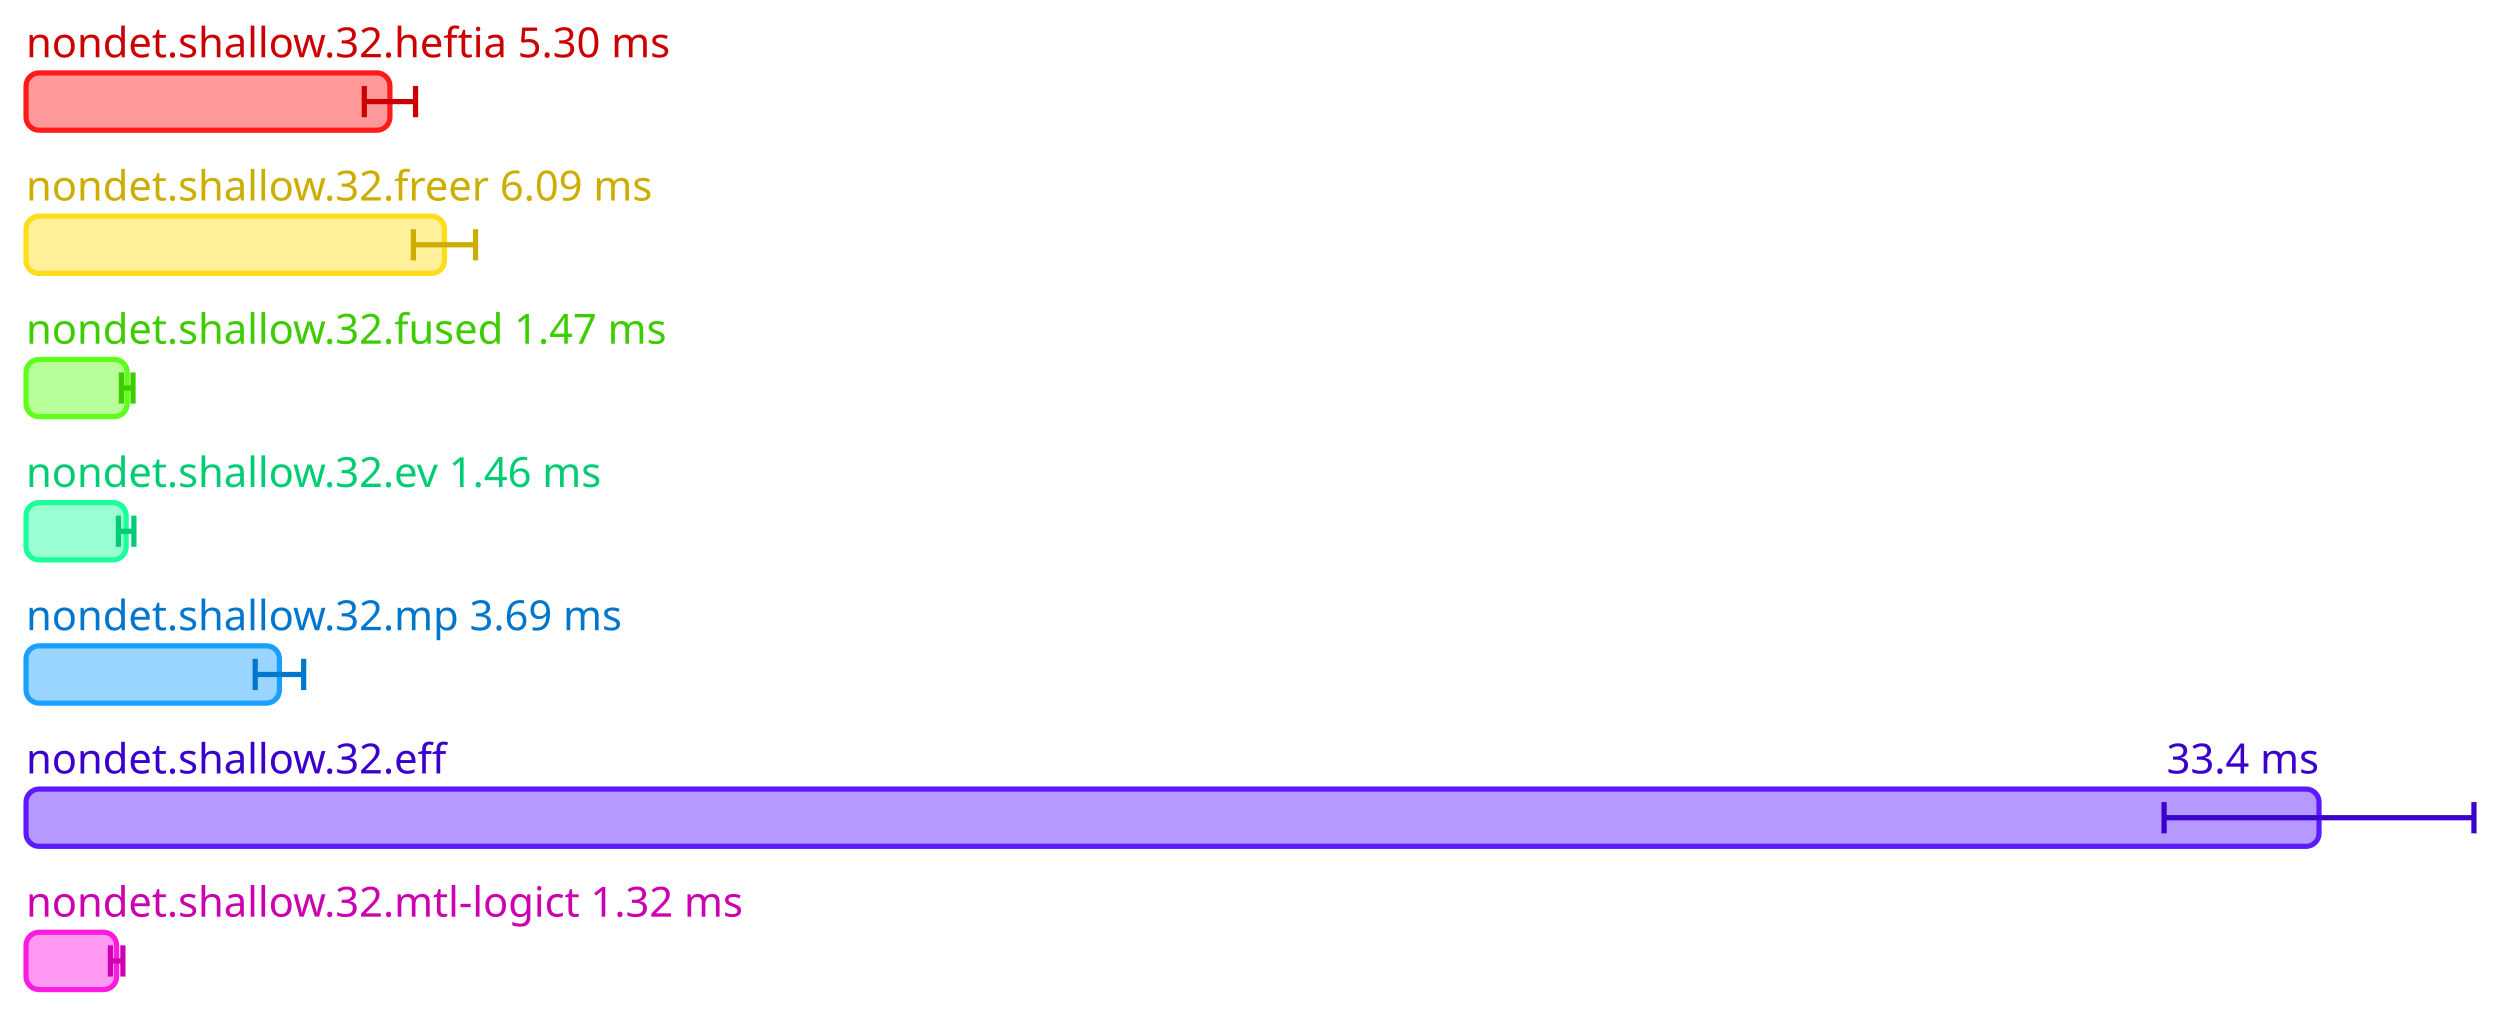
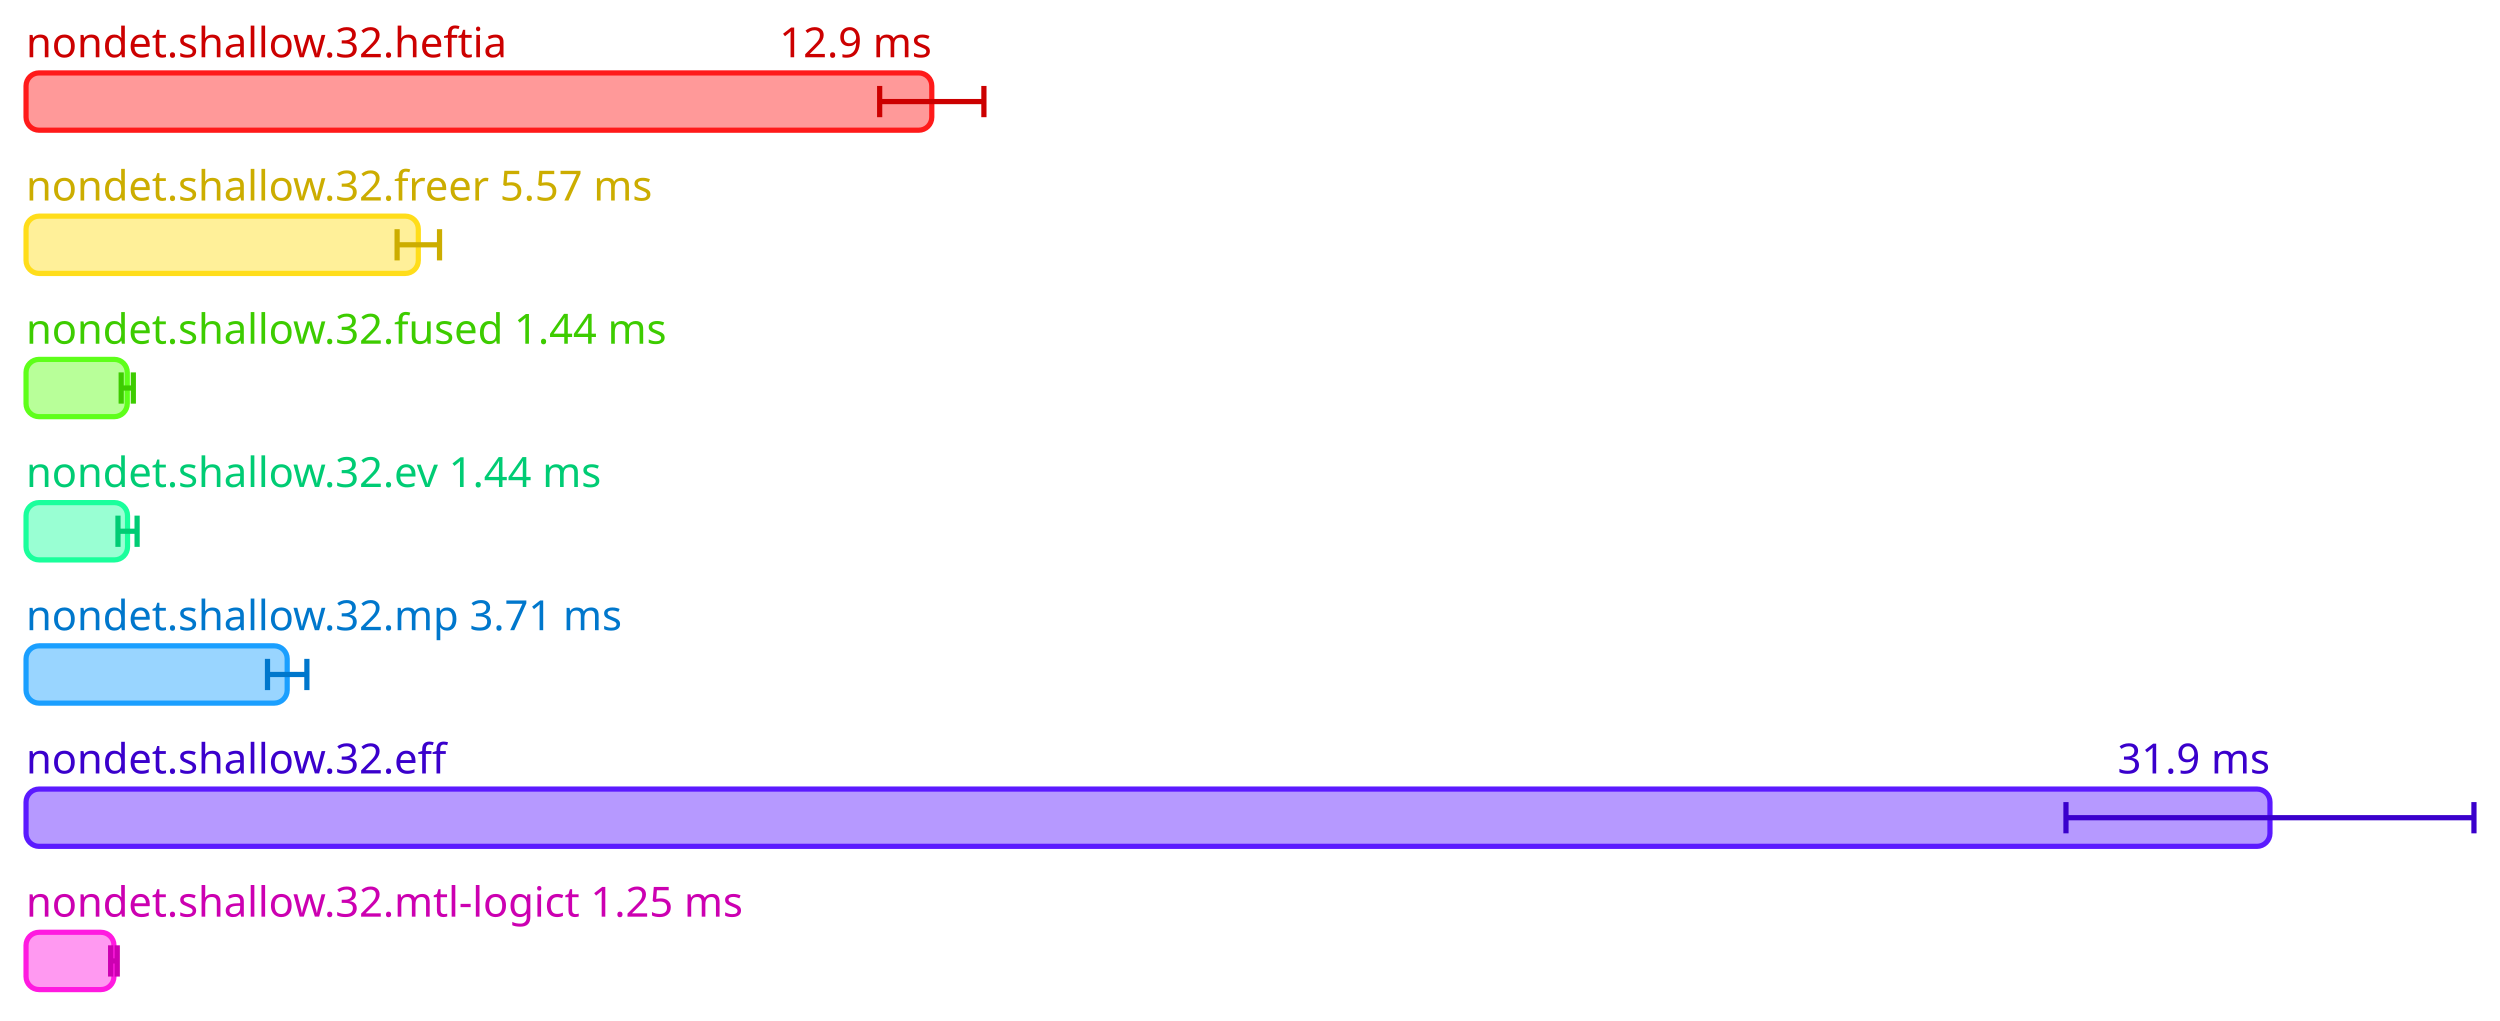
<svg xmlns="http://www.w3.org/2000/svg" height="392" width="960.0" font-size="16" font-family="sans-serif" stroke-width="2">
  <g transform="translate(10.0 0)">
-     <text fill="hsl(0, 100%, 40%)" y="22">nondet.shallow.32.heftia 5.30 ms</text>
+     <g fill="hsl(0, 100%, 40%)">
+       <text y="22">nondet.shallow.32.heftia</text>
+       <text y="22" x="347.806" text-anchor="end">12.9 ms</text>
+     </g>
    <g>
-       <rect y="28" rx="5" height="22" width="139.73" fill="hsl(0, 100%, 80%)" stroke="hsl(0, 100%, 55%)" />
+       <rect y="28" rx="5" height="22" width="347.806" fill="hsl(0, 100%, 80%)" stroke="hsl(0, 100%, 55%)" />
      <g stroke="hsl(0, 100%, 40%)">
-         <line x1="129.889" x2="149.572" y1="39" y2="39" />
-         <line x1="129.889" x2="129.889" y1="33" y2="45" />
-         <line x1="149.572" x2="149.572" y1="33" y2="45" />
+         <line x1="327.793" x2="367.82" y1="39" y2="39" />
+         <line x1="327.793" x2="327.793" y1="33" y2="45" />
+         <line x1="367.82" x2="367.82" y1="33" y2="45" />
      </g>
    </g>
-     <text fill="hsl(51, 100%, 40%)" y="77">nondet.shallow.32.freer 6.09 ms</text>
+     <text fill="hsl(51, 100%, 40%)" y="77">nondet.shallow.32.freer 5.57 ms</text>
    <g>
-       <rect y="83" rx="5" height="22" width="160.674" fill="hsl(51, 100%, 80%)" stroke="hsl(51, 100%, 55%)" />
+       <rect y="83" rx="5" height="22" width="150.634" fill="hsl(51, 100%, 80%)" stroke="hsl(51, 100%, 55%)" />
      <g stroke="hsl(51, 100%, 40%)">
-         <line x1="148.736" x2="172.613" y1="94" y2="94" />
-         <line x1="148.736" x2="148.736" y1="88" y2="100" />
-         <line x1="172.613" x2="172.613" y1="88" y2="100" />
+         <line x1="142.488" x2="158.78" y1="94" y2="94" />
+         <line x1="142.488" x2="142.488" y1="88" y2="100" />
+         <line x1="158.78" x2="158.78" y1="88" y2="100" />
      </g>
    </g>
-     <text fill="hsl(102, 100%, 40%)" y="132">nondet.shallow.32.fused 1.47 ms</text>
+     <text fill="hsl(102, 100%, 40%)" y="132">nondet.shallow.32.fused 1.44 ms</text>
    <g>
-       <rect y="138" rx="5" height="22" width="38.85" fill="hsl(102, 100%, 80%)" stroke="hsl(102, 100%, 55%)" />
+       <rect y="138" rx="5" height="22" width="38.869" fill="hsl(102, 100%, 80%)" stroke="hsl(102, 100%, 55%)" />
      <g stroke="hsl(102, 100%, 40%)">
-         <line x1="36.627" x2="41.074" y1="149" y2="149" />
-         <line x1="36.627" x2="36.627" y1="143" y2="155" />
-         <line x1="41.074" x2="41.074" y1="143" y2="155" />
+         <line x1="36.539" x2="41.198" y1="149" y2="149" />
+         <line x1="36.539" x2="36.539" y1="143" y2="155" />
+         <line x1="41.198" x2="41.198" y1="143" y2="155" />
      </g>
    </g>
-     <text fill="hsl(154, 100%, 40%)" y="187">nondet.shallow.32.ev 1.46 ms</text>
+     <text fill="hsl(154, 100%, 40%)" y="187">nondet.shallow.32.ev 1.44 ms</text>
    <g>
-       <rect y="193" rx="5" height="22" width="38.437" fill="hsl(154, 100%, 80%)" stroke="hsl(154, 100%, 55%)" />
+       <rect y="193" rx="5" height="22" width="38.975" fill="hsl(154, 100%, 80%)" stroke="hsl(154, 100%, 55%)" />
      <g stroke="hsl(154, 100%, 40%)">
-         <line x1="35.462" x2="41.412" y1="204" y2="204" />
-         <line x1="35.462" x2="35.462" y1="198" y2="210" />
-         <line x1="41.412" x2="41.412" y1="198" y2="210" />
+         <line x1="35.302" x2="42.647" y1="204" y2="204" />
+         <line x1="35.302" x2="35.302" y1="198" y2="210" />
+         <line x1="42.647" x2="42.647" y1="198" y2="210" />
      </g>
    </g>
-     <text fill="hsl(205, 100%, 40%)" y="242">nondet.shallow.32.mp 3.69 ms</text>
+     <text fill="hsl(205, 100%, 40%)" y="242">nondet.shallow.32.mp 3.71 ms</text>
    <g>
-       <rect y="248" rx="5" height="22" width="97.301" fill="hsl(205, 100%, 80%)" stroke="hsl(205, 100%, 55%)" />
+       <rect y="248" rx="5" height="22" width="100.282" fill="hsl(205, 100%, 80%)" stroke="hsl(205, 100%, 55%)" />
      <g stroke="hsl(205, 100%, 40%)">
-         <line x1="87.998" x2="106.604" y1="259" y2="259" />
-         <line x1="87.998" x2="87.998" y1="253" y2="265" />
-         <line x1="106.604" x2="106.604" y1="253" y2="265" />
+         <line x1="92.722" x2="107.843" y1="259" y2="259" />
+         <line x1="92.722" x2="92.722" y1="253" y2="265" />
+         <line x1="107.843" x2="107.843" y1="253" y2="265" />
      </g>
    </g>
    <g fill="hsl(257, 100%, 40%)">
      <text y="297">nondet.shallow.32.eff</text>
-       <text y="297" x="880.507" text-anchor="end">33.4 ms</text>
+       <text y="297" x="861.667" text-anchor="end">31.9 ms</text>
    </g>
    <g>
-       <rect y="303" rx="5" height="22" width="880.507" fill="hsl(257, 100%, 80%)" stroke="hsl(257, 100%, 55%)" />
+       <rect y="303" rx="5" height="22" width="861.667" fill="hsl(257, 100%, 80%)" stroke="hsl(257, 100%, 55%)" />
      <g stroke="hsl(257, 100%, 40%)">
-         <line x1="821.014" x2="940.0" y1="314" y2="314" />
-         <line x1="821.014" x2="821.014" y1="308" y2="320" />
+         <line x1="783.334" x2="940.0" y1="314" y2="314" />
+         <line x1="783.334" x2="783.334" y1="308" y2="320" />
        <line x1="940.0" x2="940.0" y1="308" y2="320" />
      </g>
    </g>
-     <text fill="hsl(308, 100%, 40%)" y="352">nondet.shallow.32.mtl-logict 1.32 ms</text>
+     <text fill="hsl(308, 100%, 40%)" y="352">nondet.shallow.32.mtl-logict 1.25 ms</text>
    <g>
-       <rect y="358" rx="5" height="22" width="34.783" fill="hsl(308, 100%, 80%)" stroke="hsl(308, 100%, 55%)" />
+       <rect y="358" rx="5" height="22" width="33.755" fill="hsl(308, 100%, 80%)" stroke="hsl(308, 100%, 55%)" />
      <g stroke="hsl(308, 100%, 40%)">
-         <line x1="32.379" x2="37.188" y1="369" y2="369" />
-         <line x1="32.379" x2="32.379" y1="363" y2="375" />
-         <line x1="37.188" x2="37.188" y1="363" y2="375" />
+         <line x1="32.483" x2="35.027" y1="369" y2="369" />
+         <line x1="32.483" x2="32.483" y1="363" y2="375" />
+         <line x1="35.027" x2="35.027" y1="363" y2="375" />
      </g>
    </g>
  </g>
</svg>
